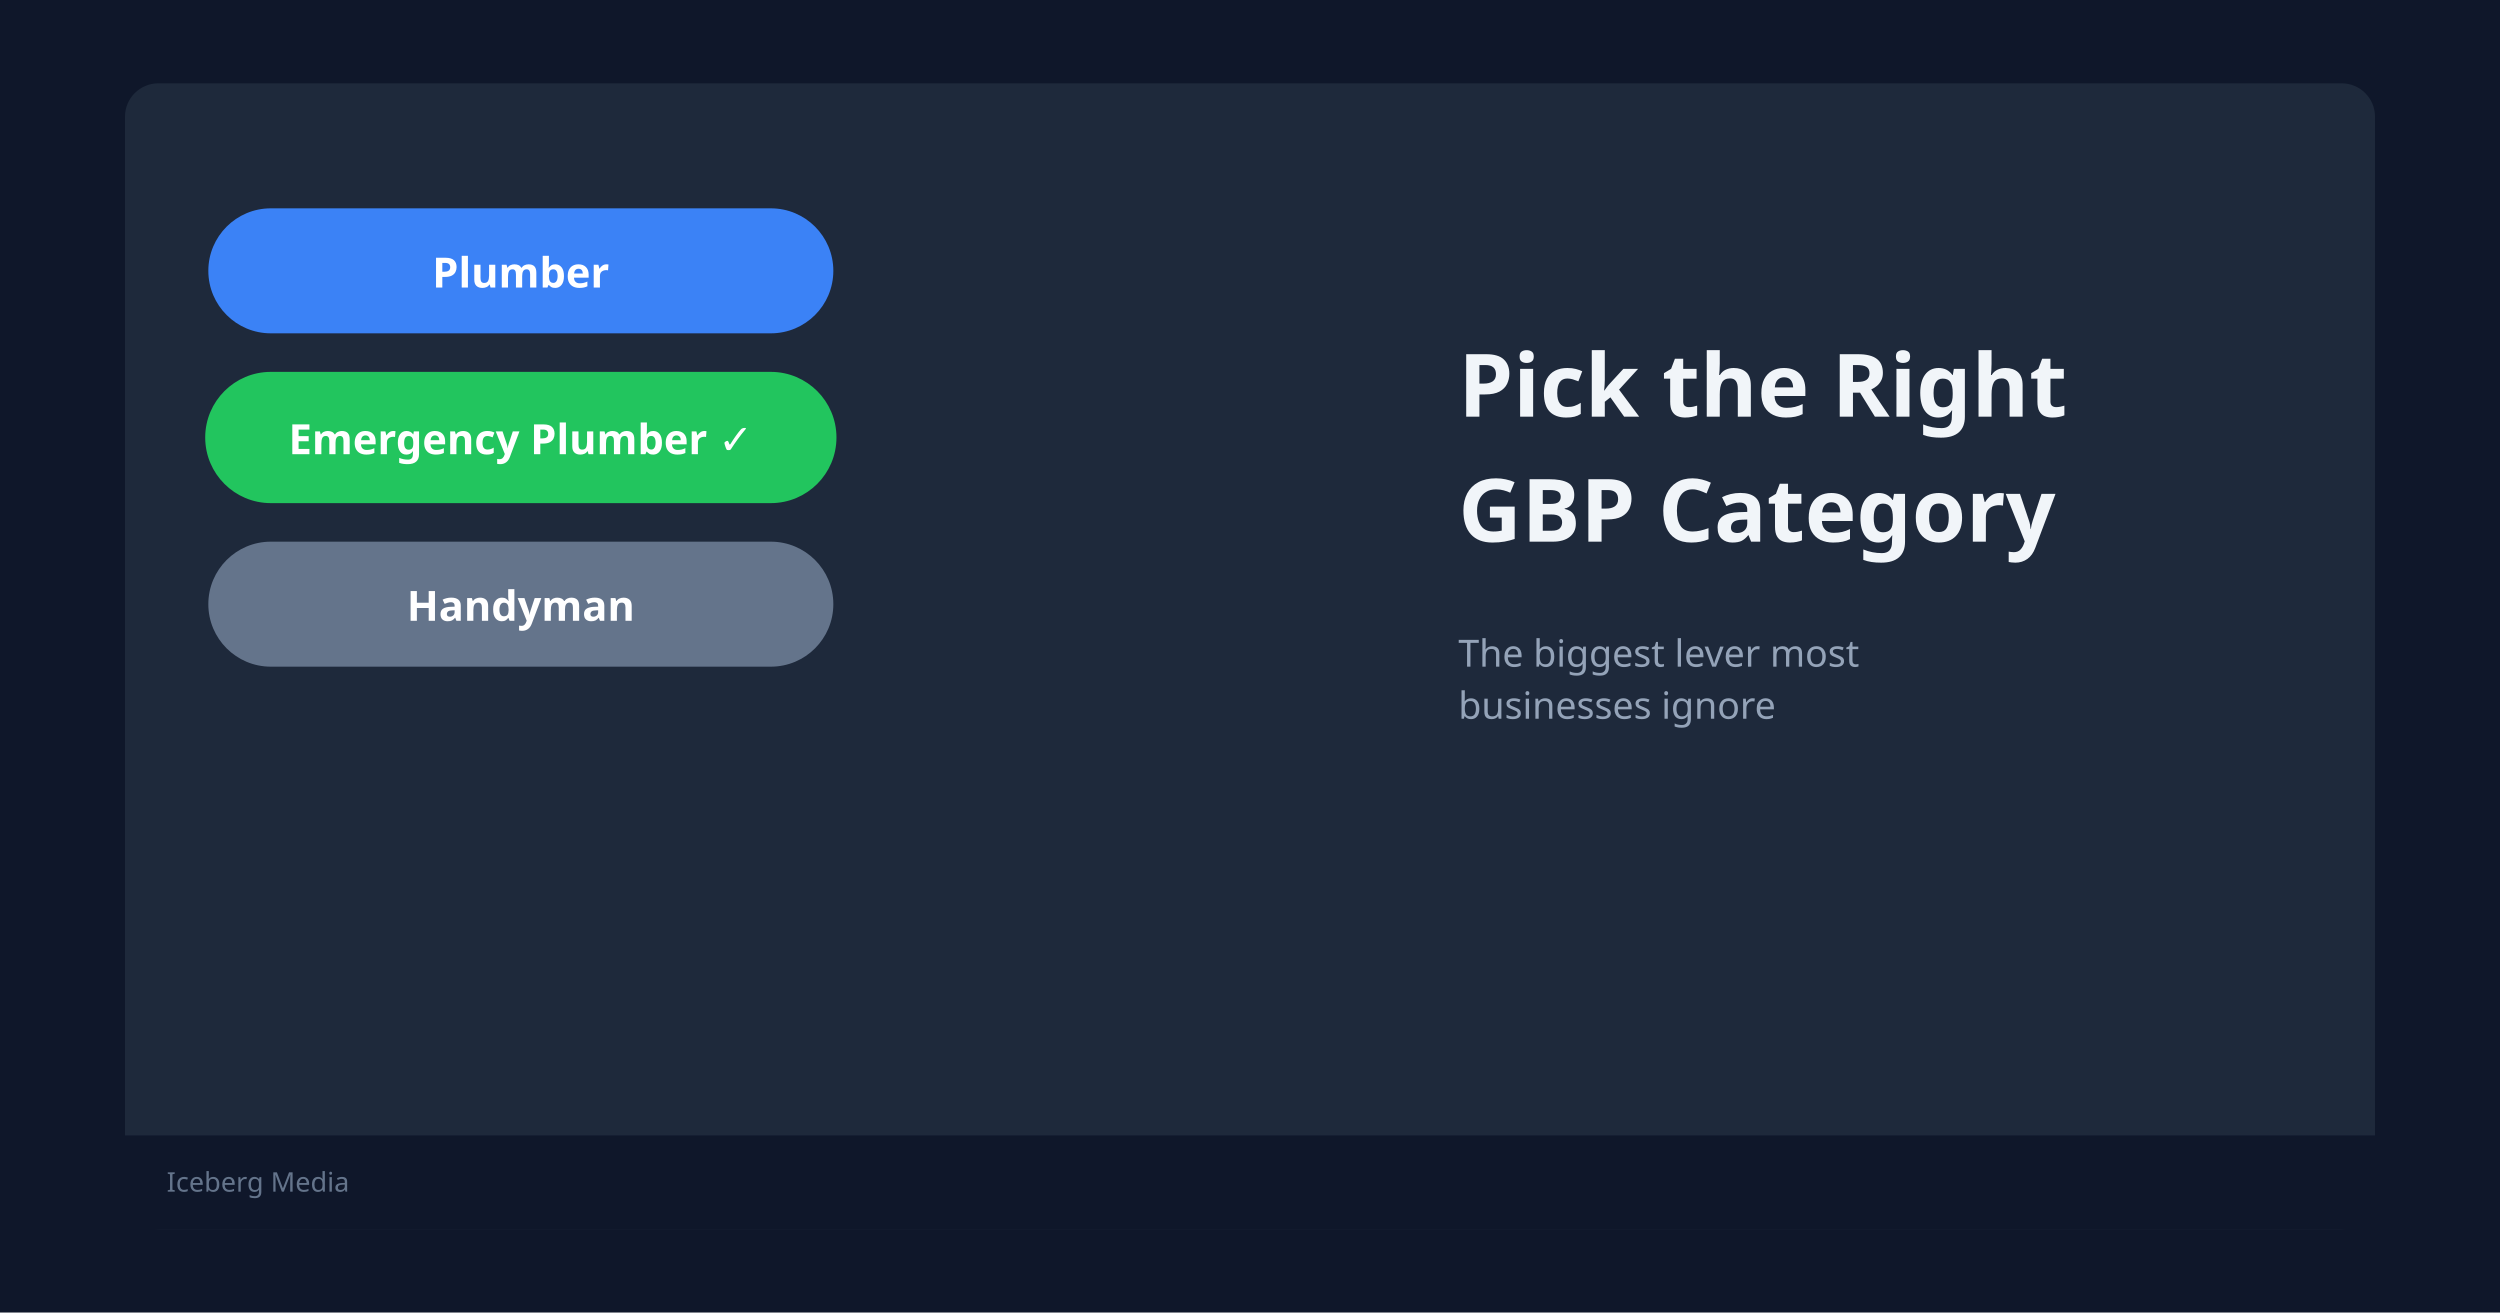
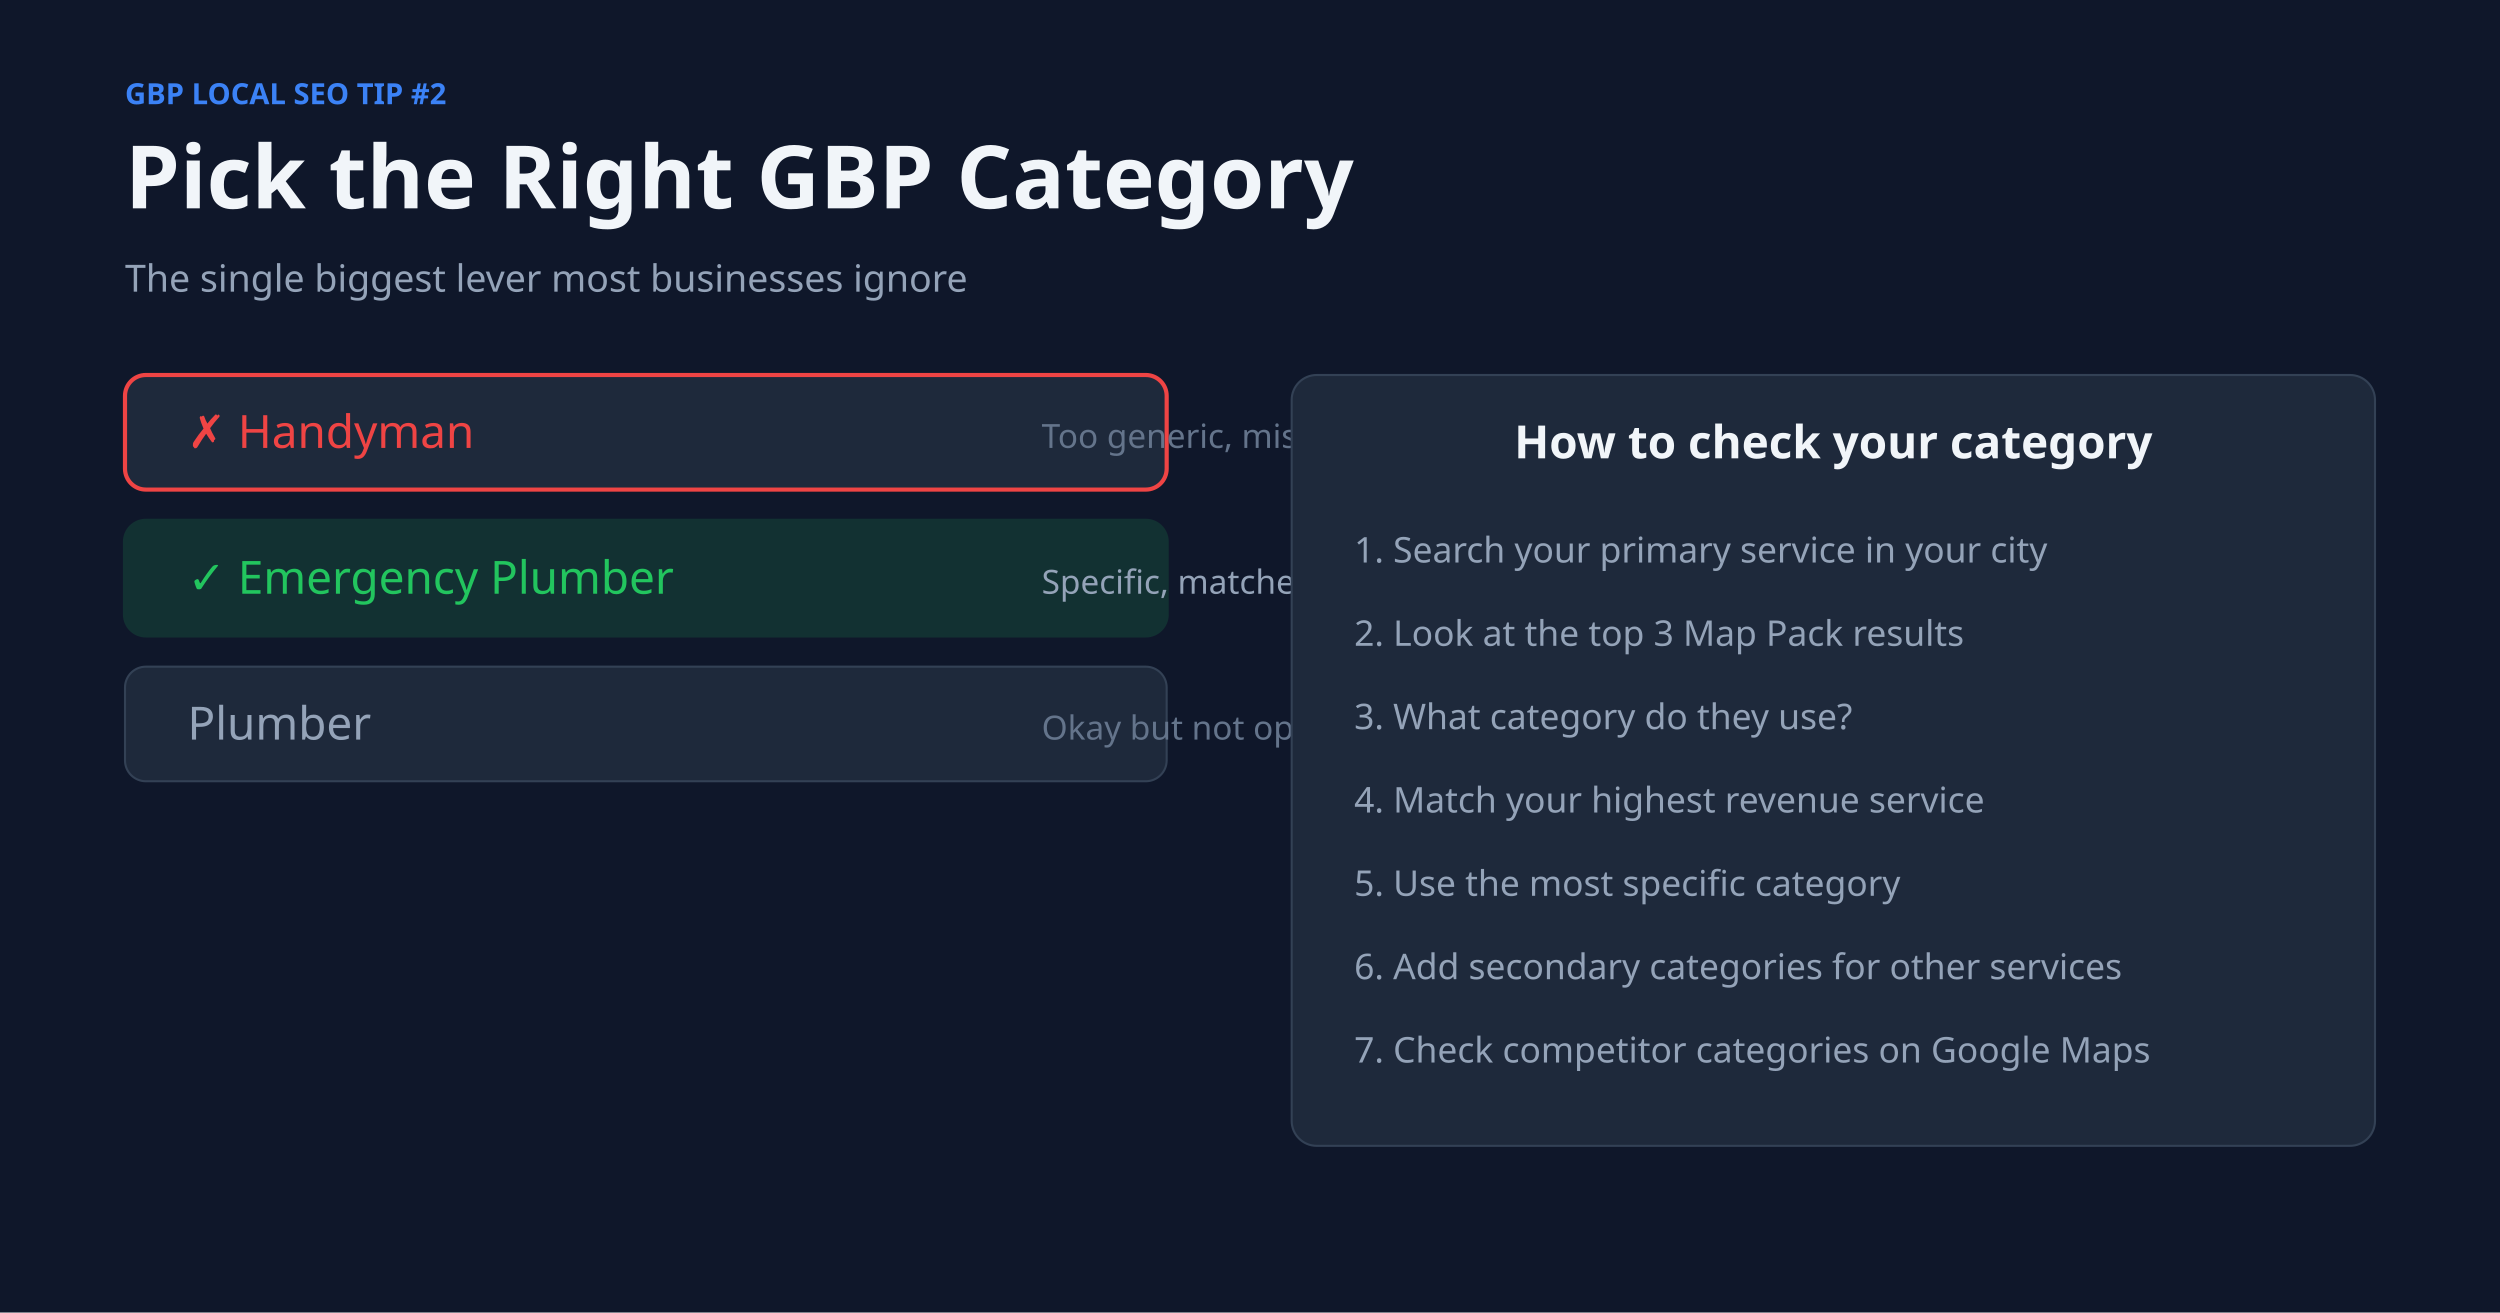
<svg xmlns="http://www.w3.org/2000/svg" width="1200" height="630" viewBox="0 0 1200 630">
-   <rect width="1200" height="630" fill="#0f172a" />
-   <rect x="60" y="40" width="1080" height="550" rx="16" fill="#1e293b" />
-   <g transform="translate(100, 100)">
-     <rect width="300" height="60" rx="30" fill="#3b82f6" />
-     <text x="150" y="38" text-anchor="middle" font-family="system-ui" font-size="20" font-weight="600" fill="#fff">Plumber</text>
-     <rect y="80" width="300" height="60" rx="30" fill="#22c55e" stroke="#22c55e" stroke-width="3" />
-     <text x="150" y="118" text-anchor="middle" font-family="system-ui" font-size="20" font-weight="600" fill="#fff">Emergency Plumber ✓</text>
-     <rect y="160" width="300" height="60" rx="30" fill="#64748b" />
-     <text x="150" y="198" text-anchor="middle" font-family="system-ui" font-size="20" font-weight="600" fill="#fff">Handyman</text>
-   </g>
-   <text x="700" y="200" font-family="system-ui" font-size="42" font-weight="800" fill="#f1f5f9">Pick the Right</text>
-   <text x="700" y="260" font-family="system-ui" font-size="42" font-weight="800" fill="#f1f5f9">GBP Category</text>
-   <text x="700" y="320" font-family="system-ui" font-size="18" fill="#94a3b8">The biggest lever most</text>
-   <text x="700" y="345" font-family="system-ui" font-size="18" fill="#94a3b8">businesses ignore</text>
-   <rect x="60" y="545" width="1080" height="45" fill="#0f172a" />
-   <text x="80" y="572" font-family="system-ui" font-size="13" fill="#64748b">Iceberg Media</text>
+   <defs>
+     <linearGradient id="bg" x1="0" y1="0" x2="1" y2="1">
+       <stop offset="0%" stop-color="#0f172a" />
+       <stop offset="100%" stop-color="#0f172a" />
+     </linearGradient>
+   </defs>
+   <rect width="1200" height="630" fill="url(#bg)" />
+   <text x="60" y="50" font-family="system-ui, sans-serif" font-size="14" fill="#3b82f6" font-weight="600">GBP LOCAL SEO TIP #2</text>
+   <text x="60" y="100" font-family="system-ui, sans-serif" font-size="42" font-weight="800" fill="#f1f5f9">Pick the Right GBP Category</text>
+   <text x="60" y="140" font-family="system-ui, sans-serif" font-size="18" fill="#94a3b8">The single biggest lever most businesses ignore</text>
+   <rect x="60" y="180" width="500" height="55" rx="10" fill="#1e293b" stroke="#ef4444" stroke-width="2" />
+   <text x="90" y="215" font-family="system-ui, sans-serif" font-size="22" fill="#ef4444">✗ Handyman</text>
+   <text x="500" y="215" font-family="system-ui, sans-serif" font-size="16" fill="#64748b">Too generic, misses plumbing searches</text>
+   <rect x="60" y="250" width="500" height="55" rx="10" fill="#22c55e" opacity="0.15" stroke="#22c55e" stroke-width="2" />
+   <text x="90" y="285" font-family="system-ui, sans-serif" font-size="22" fill="#22c55e">✓ Emergency Plumber</text>
+   <text x="500" y="285" font-family="system-ui, sans-serif" font-size="16" fill="#94a3b8">Specific, matches revenue, ranks better</text>
+   <rect x="60" y="320" width="500" height="55" rx="10" fill="#1e293b" stroke="#334155" />
+   <text x="90" y="355" font-family="system-ui, sans-serif" font-size="22" fill="#94a3b8">  Plumber</text>
+   <text x="500" y="355" font-family="system-ui, sans-serif" font-size="16" fill="#64748b">Okay but not optimal</text>
+   <rect x="620" y="180" width="520" height="370" rx="12" fill="#1e293b" stroke="#334155" />
+   <text x="880" y="220" text-anchor="middle" font-family="system-ui, sans-serif" font-size="22" font-weight="700" fill="#f1f5f9">How to check your category</text>
+   <text x="650" y="270" font-family="system-ui, sans-serif" font-size="17" fill="#94a3b8">1. Search your primary service in your city</text>
+   <text x="650" y="310" font-family="system-ui, sans-serif" font-size="17" fill="#94a3b8">2. Look at the top 3 Map Pack results</text>
+   <text x="650" y="350" font-family="system-ui, sans-serif" font-size="17" fill="#94a3b8">3. What category do they use?</text>
+   <text x="650" y="390" font-family="system-ui, sans-serif" font-size="17" fill="#94a3b8">4. Match your highest revenue service</text>
+   <text x="650" y="430" font-family="system-ui, sans-serif" font-size="17" fill="#94a3b8">5. Use the most specific category</text>
+   <text x="650" y="470" font-family="system-ui, sans-serif" font-size="17" fill="#94a3b8">6. Add secondary categories for other services</text>
+   <text x="650" y="510" font-family="system-ui, sans-serif" font-size="17" fill="#94a3b8">7. Check competitor categories on Google Maps</text>
</svg>
